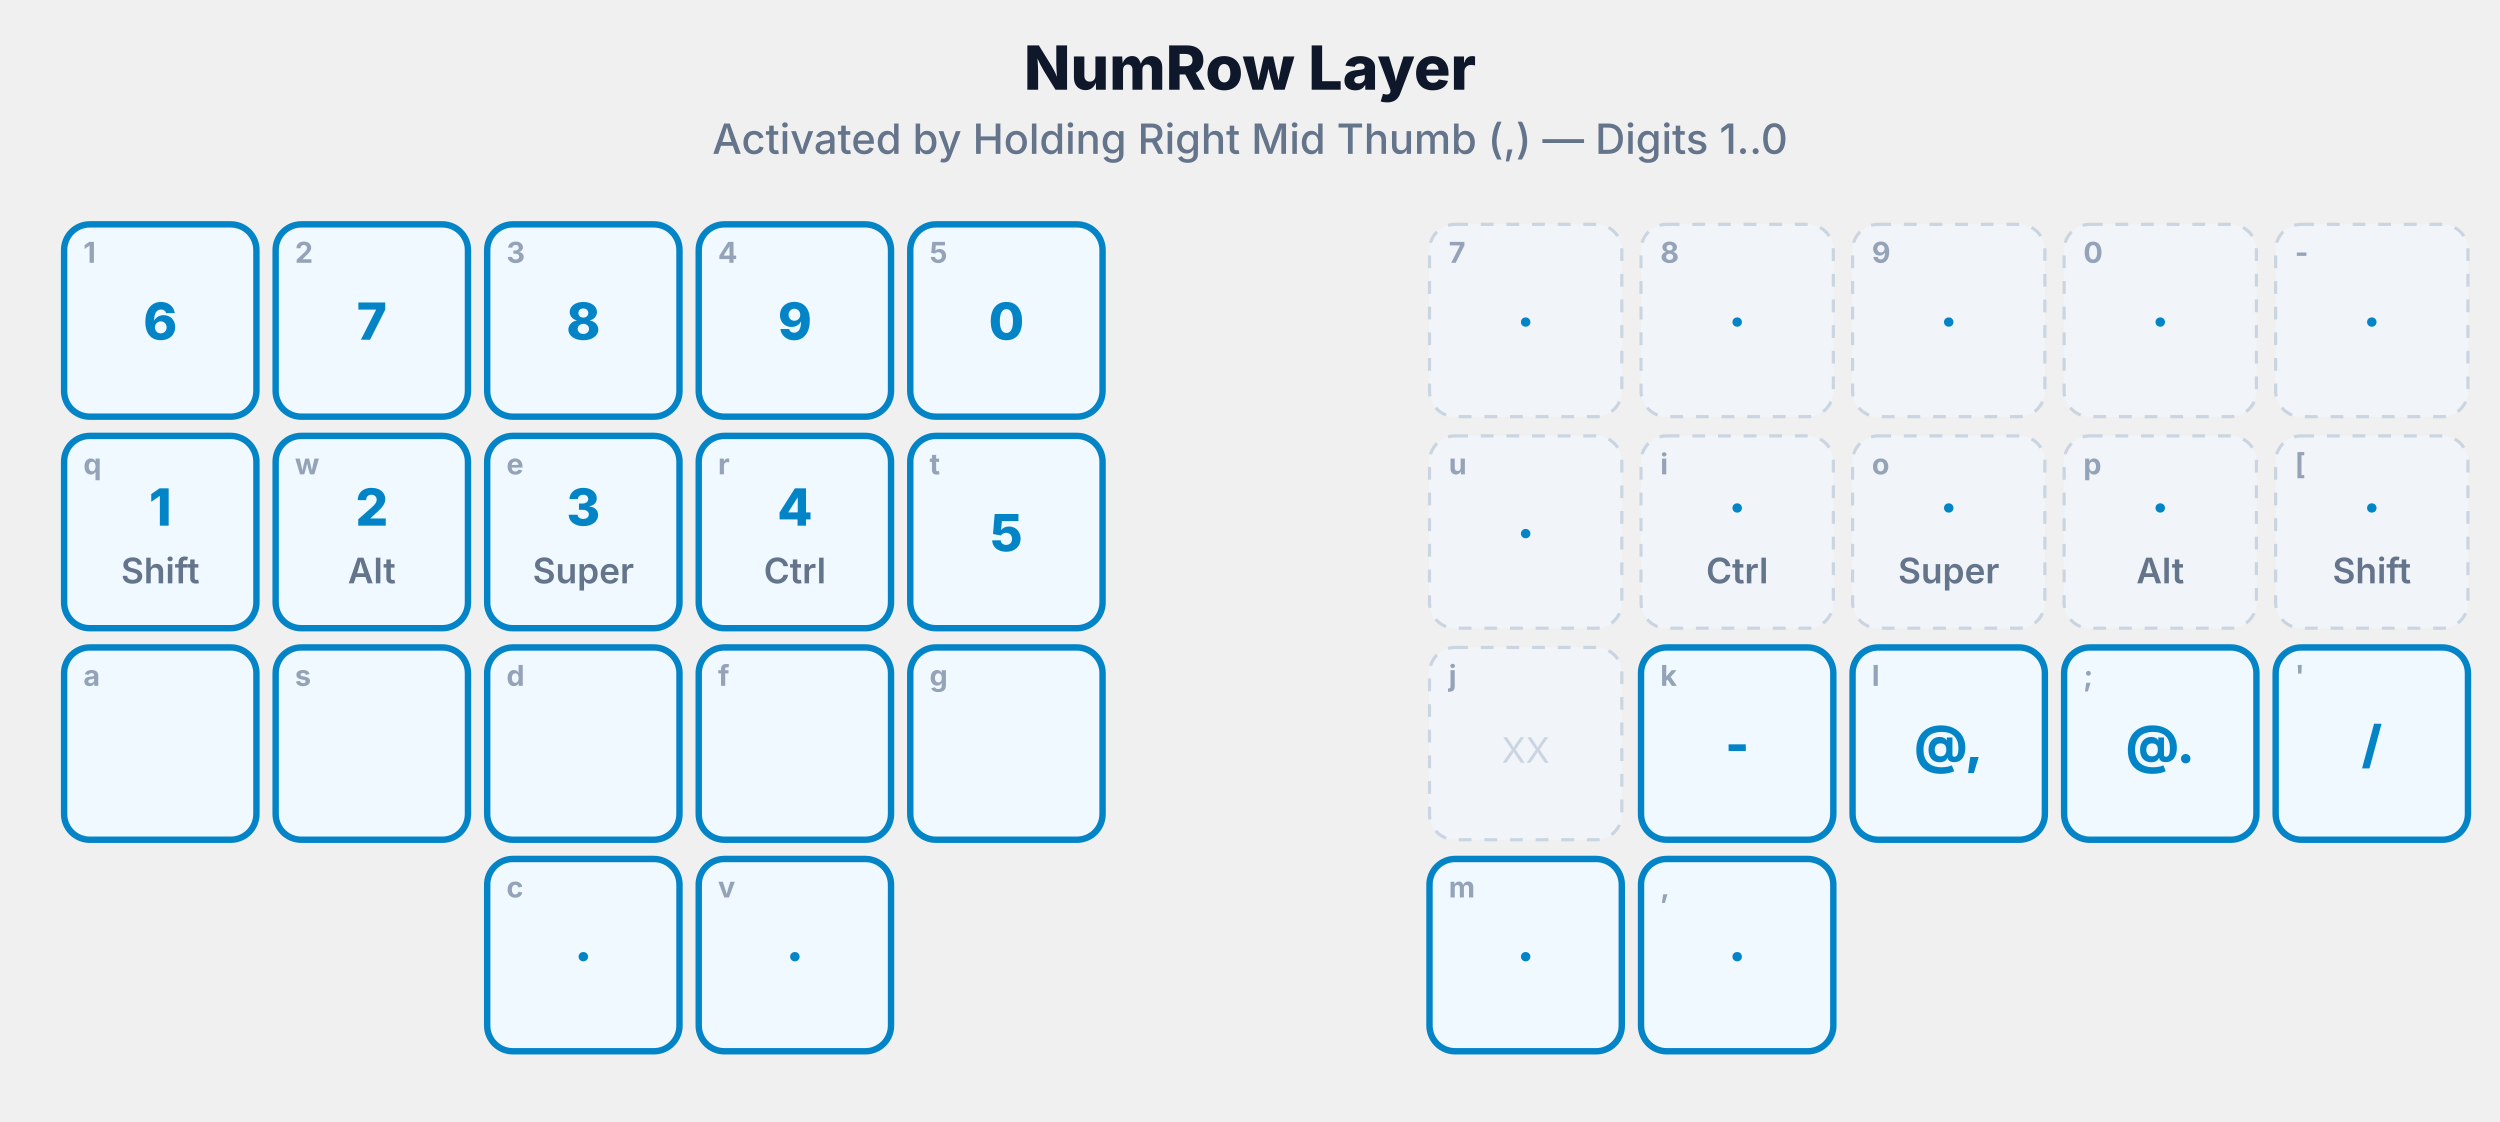
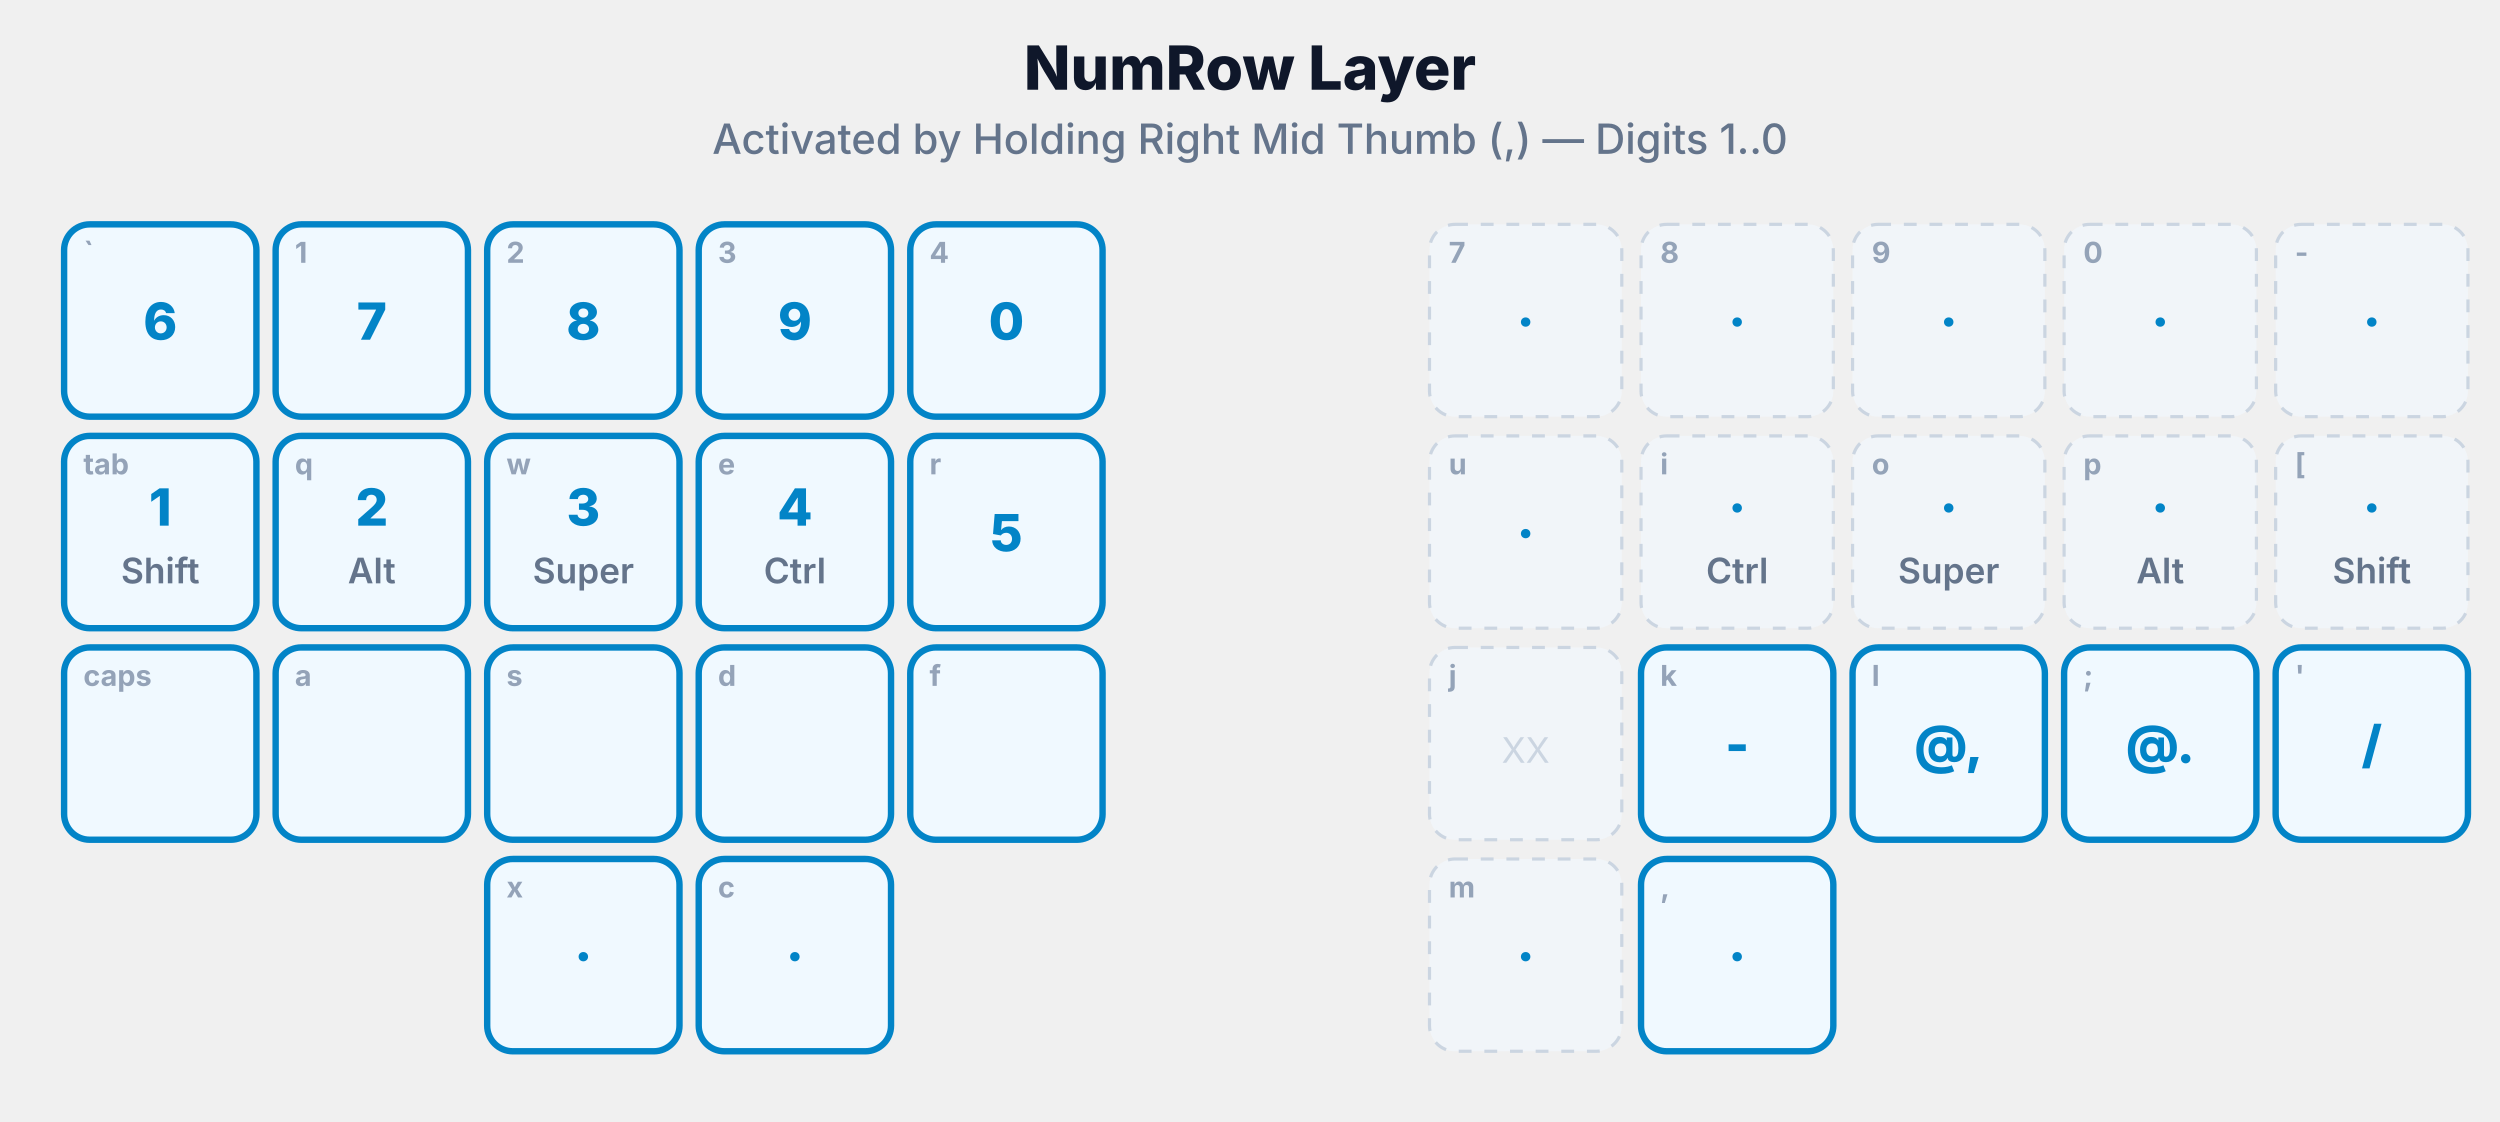
<svg xmlns="http://www.w3.org/2000/svg" viewBox="0 0 780 350">
  <style>
    :root { color-scheme: light dark; }
    rect.key { fill: #ffffff; stroke: #cbd5e1; stroke-width: 1.5px; rx: 8px; ry: 8px; }
    rect.gap { fill: #f1f5f9; stroke: #cbd5e1; stroke-dasharray: 4 4; rx: 8px; ry: 8px; }
    rect.active { fill: #f0f9ff; stroke: #0284c7; stroke-width: 2px; rx: 8px; ry: 8px; }
    text { font-family: system-ui, -apple-system, sans-serif; text-anchor: middle; }
    text.title { font-size: 19px; font-weight: 800; fill: #0f172a; }
    text.subtitle { font-size: 13px; font-weight: 500; fill: #64748b; }
    text.phys { font-size: 9px; font-weight: 700; fill: #94a3b8; text-anchor: start; }
    text.main { font-size: 16px; font-weight: 800; fill: #0284c7; }
    text.sub { font-size: 11px; font-weight: 600; fill: #64748b; }
    text.dead { font-size: 11px; fill: #cbd5e1; }
    @media (prefers-color-scheme: dark) {
      rect.key { fill: #1e293b; stroke: #334155; }
      rect.gap { fill: #0f172a; stroke: #334155; }
      rect.active { fill: #0c4a6e; stroke: #38bdf8; }
      text.title { fill: #f8fafc; }
      text.subtitle { fill: #94a3b8; }
      text.phys { fill: #64748b; }
      text.main { fill: #38bdf8; }
      text.sub { fill: #94a3b8; }
      text.dead { fill: #475569; }
    }
  </style>
  <text x="390" y="28" class="title">NumRow Layer</text>
  <text x="390" y="48" class="subtitle">Activated by Holding Right Mid Thumb (,) — Digits 1..0</text>
  <g transform="translate(20,70)">
    <rect width="60" height="60" class="active" />
+     <text x="6" y="12" class="phys">`</text>
+     <text x="30" y="36" class="main">6</text>
+   </g>
+   <g transform="translate(86,70)">
+     <rect width="60" height="60" class="active" />
    <text x="6" y="12" class="phys">1</text>
-     <text x="30" y="36" class="main">6</text>
-   </g>
-   <g transform="translate(86,70)">
+     <text x="30" y="36" class="main">7</text>
+   </g>
+   <g transform="translate(152,70)">
    <rect width="60" height="60" class="active" />
    <text x="6" y="12" class="phys">2</text>
-     <text x="30" y="36" class="main">7</text>
-   </g>
-   <g transform="translate(152,70)">
+     <text x="30" y="36" class="main">8</text>
+   </g>
+   <g transform="translate(218,70)">
    <rect width="60" height="60" class="active" />
    <text x="6" y="12" class="phys">3</text>
-     <text x="30" y="36" class="main">8</text>
-   </g>
-   <g transform="translate(218,70)">
+     <text x="30" y="36" class="main">9</text>
+   </g>
+   <g transform="translate(284,70)">
    <rect width="60" height="60" class="active" />
    <text x="6" y="12" class="phys">4</text>
-     <text x="30" y="36" class="main">9</text>
-   </g>
-   <g transform="translate(284,70)">
-     <rect width="60" height="60" class="active" />
-     <text x="6" y="12" class="phys">5</text>
    <text x="30" y="36" class="main">0</text>
  </g>
  <g transform="translate(446,70)">
    <rect width="60" height="60" class="gap" />
    <text x="6" y="12" class="phys">7</text>
    <text x="30" y="36" class="main">·</text>
  </g>
  <g transform="translate(512,70)">
    <rect width="60" height="60" class="gap" />
    <text x="6" y="12" class="phys">8</text>
    <text x="30" y="36" class="main">·</text>
  </g>
  <g transform="translate(578,70)">
    <rect width="60" height="60" class="gap" />
    <text x="6" y="12" class="phys">9</text>
    <text x="30" y="36" class="main">·</text>
  </g>
  <g transform="translate(644,70)">
    <rect width="60" height="60" class="gap" />
    <text x="6" y="12" class="phys">0</text>
    <text x="30" y="36" class="main">·</text>
  </g>
  <g transform="translate(710,70)">
    <rect width="60" height="60" class="gap" />
    <text x="6" y="12" class="phys">-</text>
    <text x="30" y="36" class="main">·</text>
  </g>
  <g transform="translate(20,136)">
    <rect width="60" height="60" class="active" />
-     <text x="6" y="12" class="phys">q</text>
+     <text x="6" y="12" class="phys">tab</text>
    <text x="30" y="28" class="main">1</text>
    <text x="30" y="46" class="sub" font-weight="700" fill="#ea580c">Shift</text>
  </g>
  <g transform="translate(86,136)">
    <rect width="60" height="60" class="active" />
-     <text x="6" y="12" class="phys">w</text>
+     <text x="6" y="12" class="phys">q</text>
    <text x="30" y="28" class="main">2</text>
    <text x="30" y="46" class="sub" font-weight="700" fill="#ea580c">Alt</text>
  </g>
  <g transform="translate(152,136)">
    <rect width="60" height="60" class="active" />
-     <text x="6" y="12" class="phys">e</text>
+     <text x="6" y="12" class="phys">w</text>
    <text x="30" y="28" class="main">3</text>
    <text x="30" y="46" class="sub" font-weight="700" fill="#ea580c">Super</text>
  </g>
  <g transform="translate(218,136)">
    <rect width="60" height="60" class="active" />
-     <text x="6" y="12" class="phys">r</text>
+     <text x="6" y="12" class="phys">e</text>
    <text x="30" y="28" class="main">4</text>
    <text x="30" y="46" class="sub" font-weight="700" fill="#ea580c">Ctrl</text>
  </g>
  <g transform="translate(284,136)">
    <rect width="60" height="60" class="active" />
-     <text x="6" y="12" class="phys">t</text>
+     <text x="6" y="12" class="phys">r</text>
    <text x="30" y="36" class="main">5</text>
  </g>
  <g transform="translate(446,136)">
    <rect width="60" height="60" class="gap" />
    <text x="6" y="12" class="phys">u</text>
    <text x="30" y="36" class="main">·</text>
  </g>
  <g transform="translate(512,136)">
    <rect width="60" height="60" class="gap" />
    <text x="6" y="12" class="phys">i</text>
    <text x="30" y="28" class="main">·</text>
    <text x="30" y="46" class="sub" font-weight="700" fill="#ea580c">Ctrl</text>
  </g>
  <g transform="translate(578,136)">
    <rect width="60" height="60" class="gap" />
    <text x="6" y="12" class="phys">o</text>
    <text x="30" y="28" class="main">·</text>
    <text x="30" y="46" class="sub" font-weight="700" fill="#ea580c">Super</text>
  </g>
  <g transform="translate(644,136)">
    <rect width="60" height="60" class="gap" />
    <text x="6" y="12" class="phys">p</text>
    <text x="30" y="28" class="main">·</text>
    <text x="30" y="46" class="sub" font-weight="700" fill="#ea580c">Alt</text>
  </g>
  <g transform="translate(710,136)">
    <rect width="60" height="60" class="gap" />
    <text x="6" y="12" class="phys">[</text>
    <text x="30" y="28" class="main">·</text>
    <text x="30" y="46" class="sub" font-weight="700" fill="#ea580c">Shift</text>
  </g>
  <g transform="translate(20,202)">
    <rect width="60" height="60" class="active" />
+     <text x="6" y="12" class="phys">caps</text>
+     <text x="30" y="36" class="main" />
+   </g>
+   <g transform="translate(86,202)">
+     <rect width="60" height="60" class="active" />
    <text x="6" y="12" class="phys">a</text>
    <text x="30" y="36" class="main" />
  </g>
-   <g transform="translate(86,202)">
+   <g transform="translate(152,202)">
    <rect width="60" height="60" class="active" />
    <text x="6" y="12" class="phys">s</text>
    <text x="30" y="36" class="main" />
  </g>
-   <g transform="translate(152,202)">
+   <g transform="translate(218,202)">
    <rect width="60" height="60" class="active" />
    <text x="6" y="12" class="phys">d</text>
    <text x="30" y="36" class="main" />
  </g>
-   <g transform="translate(218,202)">
+   <g transform="translate(284,202)">
    <rect width="60" height="60" class="active" />
    <text x="6" y="12" class="phys">f</text>
-     <text x="30" y="36" class="main" />
-   </g>
-   <g transform="translate(284,202)">
-     <rect width="60" height="60" class="active" />
-     <text x="6" y="12" class="phys">g</text>
    <text x="30" y="36" class="main" />
  </g>
  <g transform="translate(446,202)">
    <rect width="60" height="60" class="gap" />
    <text x="6" y="12" class="phys">j</text>
    <text x="30" y="36" class="dead">XX</text>
  </g>
  <g transform="translate(512,202)">
    <rect width="60" height="60" class="active" />
    <text x="6" y="12" class="phys">k</text>
    <text x="30" y="36" class="main">-</text>
  </g>
  <g transform="translate(578,202)">
    <rect width="60" height="60" class="active" />
    <text x="6" y="12" class="phys">l</text>
    <text x="30" y="36" class="main">@,</text>
  </g>
  <g transform="translate(644,202)">
    <rect width="60" height="60" class="active" />
    <text x="6" y="12" class="phys">;</text>
    <text x="30" y="36" class="main">@.</text>
  </g>
  <g transform="translate(710,202)">
    <rect width="60" height="60" class="active" />
    <text x="6" y="12" class="phys">'</text>
    <text x="30" y="36" class="main">/</text>
  </g>
  <g transform="translate(152,268)">
    <rect width="60" height="60" class="active" />
+     <text x="6" y="12" class="phys">x</text>
+     <text x="30" y="36" class="main">·</text>
+   </g>
+   <g transform="translate(218,268)">
+     <rect width="60" height="60" class="active" />
    <text x="6" y="12" class="phys">c</text>
    <text x="30" y="36" class="main">·</text>
  </g>
-   <g transform="translate(218,268)">
-     <rect width="60" height="60" class="active" />
-     <text x="6" y="12" class="phys">v</text>
-     <text x="30" y="36" class="main">·</text>
-   </g>
  <g transform="translate(446,268)">
-     <rect width="60" height="60" class="active" />
+     <rect width="60" height="60" class="gap" />
    <text x="6" y="12" class="phys">m</text>
    <text x="30" y="36" class="main">·</text>
  </g>
  <g transform="translate(512,268)">
    <rect width="60" height="60" class="active" />
    <text x="6" y="12" class="phys">,</text>
    <text x="30" y="36" class="main">·</text>
  </g>
</svg>
